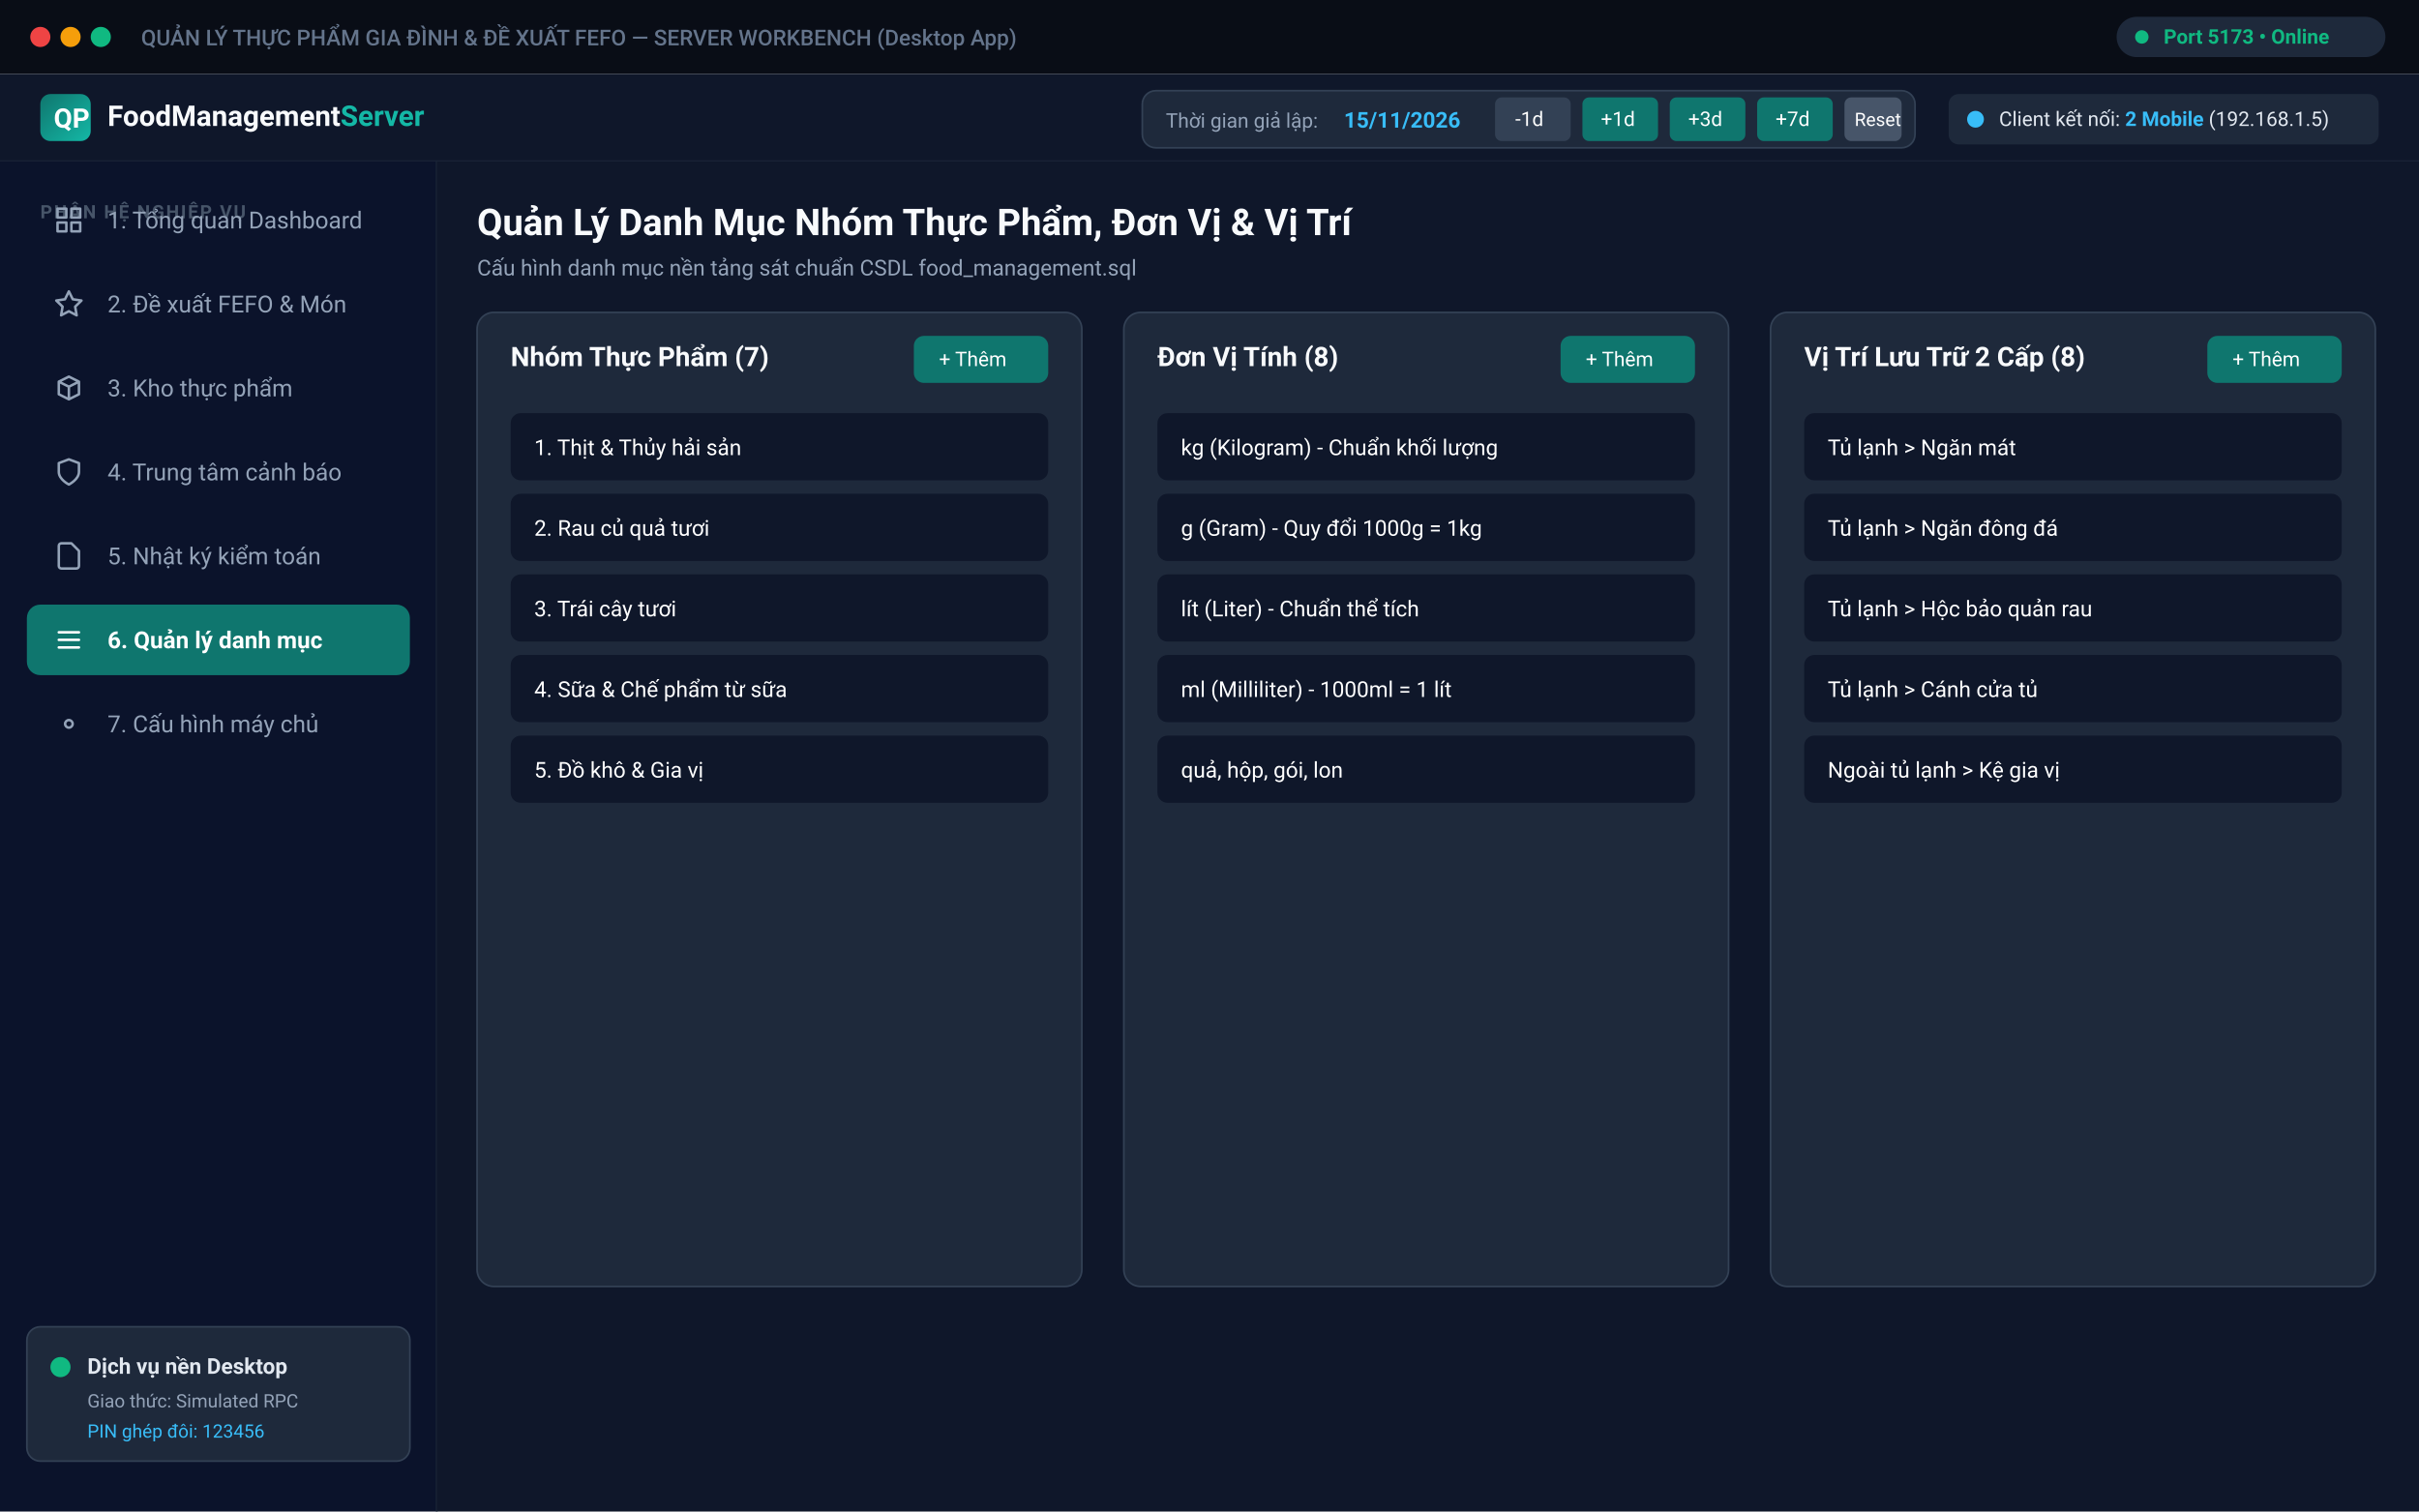
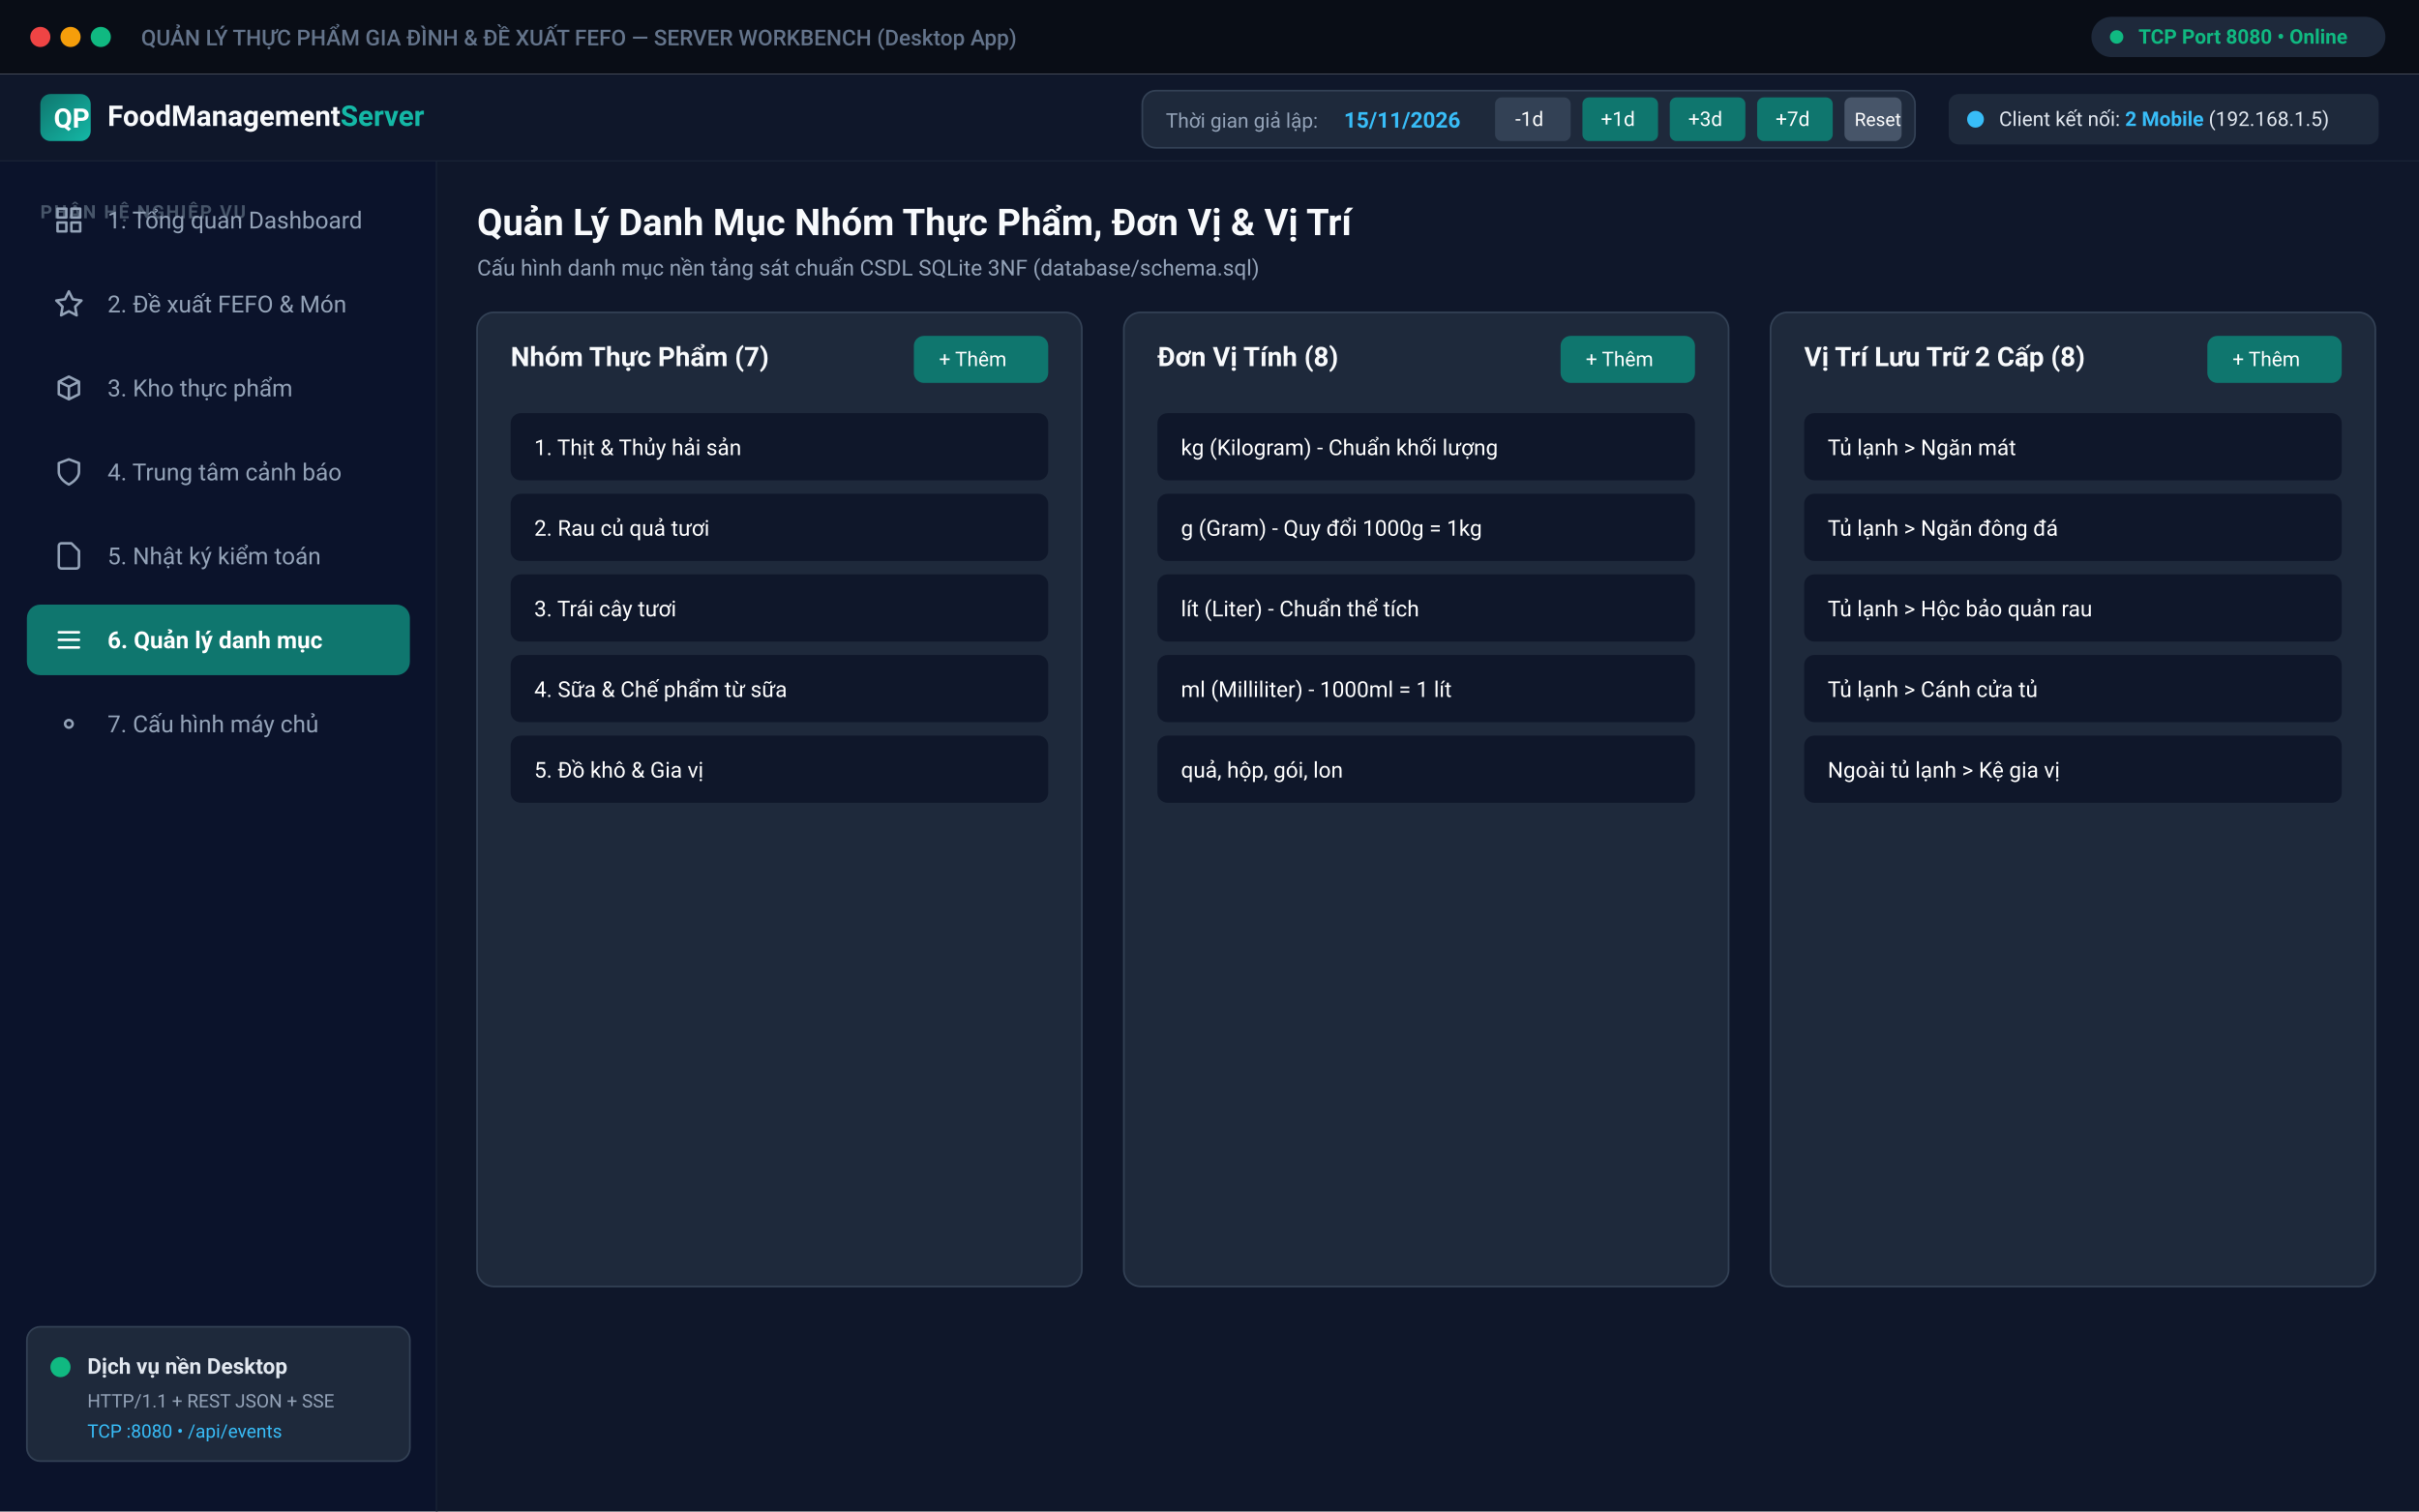
<svg xmlns="http://www.w3.org/2000/svg" viewBox="0 0 1440 900" width="1440" height="900" style="background:#0F172A;font-family:'Segoe UI',Roboto,Helvetica,Arial,sans-serif;">
  <defs>
    <filter id="shadow" x="-5%" y="-5%" width="110%" height="110%">
      <feDropShadow dx="0" dy="4" stdDeviation="6" flood-color="#000" flood-opacity="0.25" />
    </filter>
    <linearGradient id="primaryGrad" x1="0%" y1="0%" x2="100%" y2="100%">
      <stop offset="0%" stop-color="#0F766E" />
      <stop offset="100%" stop-color="#14B8A6" />
    </linearGradient>
    <linearGradient id="accentGrad" x1="0%" y1="0%" x2="100%" y2="100%">
      <stop offset="0%" stop-color="#F59E0B" />
      <stop offset="100%" stop-color="#D97706" />
    </linearGradient>
  </defs>
  <rect x="0" y="0" width="1440" height="44" fill="#090D16" />
  <circle cx="24" cy="22" r="6" fill="#EF4444" />
  <circle cx="42" cy="22" r="6" fill="#F59E0B" />
  <circle cx="60" cy="22" r="6" fill="#10B981" />
  <text x="84" y="27" fill="#64748B" font-size="13" font-weight="500">QUẢN LÝ THỰC PHẨM GIA ĐÌNH &amp; ĐỀ XUẤT FEFO — SERVER WORKBENCH (Desktop App)</text>
-   <rect x="1260" y="10" width="160" height="24" rx="12" fill="#1E293B" />
-   <circle cx="1275" cy="22" r="4" fill="#10B981" />
-   <text x="1288" y="26" fill="#10B981" font-size="12" font-weight="600">Port 5173 • Online</text>
+   <rect x="1245" y="10" width="175" height="24" rx="12" fill="#1E293B" />
+   <circle cx="1260" cy="22" r="4" fill="#10B981" />
+   <text x="1273" y="26" fill="#10B981" font-size="12" font-weight="600">TCP Port 8080 • Online</text>
  <rect x="0" y="44" width="1440" height="52" fill="#0F172A" />
  <line x1="0" y1="96" x2="1440" y2="96" stroke="#1E293B" stroke-width="1" />
  <rect x="24" y="56" width="30" height="28" rx="6" fill="url(#primaryGrad)" />
  <text x="32" y="76" fill="#FFF" font-size="16" font-weight="700">QP</text>
  <text x="64" y="75" fill="#F8FAFC" font-size="17" font-weight="700">FoodManagement<tspan fill="#14B8A6">Server</tspan>
  </text>
  <g id="Time_Simulator_Bar" transform="translate(680, 54)">
    <rect x="0" y="0" width="460" height="34" rx="8" fill="#1E293B" stroke="#334155" stroke-width="1" />
    <text x="14" y="22" fill="#94A3B8" font-size="12">Thời gian giả lập:</text>
    <text x="120" y="22" fill="#38BDF8" font-size="13" font-weight="700">15/11/2026</text>
    <rect x="210" y="4" width="45" height="26" rx="4" fill="#334155" />
    <text x="222" y="21" fill="#FFF" font-size="12">-1d</text>
    <rect x="262" y="4" width="45" height="26" rx="4" fill="#0F766E" />
    <text x="273" y="21" fill="#FFF" font-size="12">+1d</text>
    <rect x="314" y="4" width="45" height="26" rx="4" fill="#0F766E" />
    <text x="325" y="21" fill="#FFF" font-size="12">+3d</text>
    <rect x="366" y="4" width="45" height="26" rx="4" fill="#0F766E" />
    <text x="377" y="21" fill="#FFF" font-size="12">+7d</text>
    <rect x="418" y="4" width="34" height="26" rx="4" fill="#475569" />
    <text x="424" y="21" fill="#FFF" font-size="11">Reset</text>
  </g>
  <rect x="1160" y="56" width="256" height="30" rx="6" fill="#1E293B" />
  <circle cx="1176" cy="71" r="5" fill="#38BDF8" />
  <text x="1190" y="75" fill="#E2E8F0" font-size="12">Client kết nối: <tspan fill="#38BDF8" font-weight="700">2 Mobile</tspan> (192.168.1.5)</text>
  <rect x="0" y="96" width="260" height="804" fill="#0B132B" />
  <line x1="260" y1="96" x2="260" y2="900" stroke="#1E293B" stroke-width="1" />
  <text x="24" y="130" fill="#475569" font-size="11" font-weight="700" letter-spacing="1">PHÂN HỆ NGHIỆP VỤ</text>
  <g id="Nav_DSK-01" cursor="pointer">
    <rect x="16" y="110" width="228" height="42" rx="8" fill="transparent" />
    <path d="M3 3h7v7H3zm11 0h7v7h-7zM3 14h7v7H3zm11 0h7v7h-7z" fill="none" stroke="#94A3B8" stroke-width="2" stroke-linecap="round" stroke-linejoin="round" transform="translate(32, 122) scale(0.75)" />
    <text x="64" y="136" fill="#94A3B8" font-size="14" font-weight="400">1. Tổng quan Dashboard</text>
  </g>
  <g id="Nav_DSK-02" cursor="pointer">
    <rect x="16" y="160" width="228" height="42" rx="8" fill="transparent" />
    <path d="M12 2l3.09 6.26L22 9.27l-5 4.87 1.18 6.88L12 17.77l-6.18 3.25L7 14.14 2 9.27l6.91-1.01L12 2z" fill="none" stroke="#94A3B8" stroke-width="2" stroke-linecap="round" stroke-linejoin="round" transform="translate(32, 172) scale(0.75)" />
    <text x="64" y="186" fill="#94A3B8" font-size="14" font-weight="400">2. Đề xuất FEFO &amp; Món</text>
  </g>
  <g id="Nav_DSK-03" cursor="pointer">
    <rect x="16" y="210" width="228" height="42" rx="8" fill="transparent" />
    <path d="M20 7l-8-4-8 4m16 0l-8 4m8-4v10l-8 4m0-10L4 7m8 4v10M4 7v10l8 4" fill="none" stroke="#94A3B8" stroke-width="2" stroke-linecap="round" stroke-linejoin="round" transform="translate(32, 222) scale(0.75)" />
    <text x="64" y="236" fill="#94A3B8" font-size="14" font-weight="400">3. Kho thực phẩm</text>
  </g>
  <g id="Nav_DSK-04" cursor="pointer">
    <rect x="16" y="260" width="228" height="42" rx="8" fill="transparent" />
    <path d="M12 22s8-4 8-10V5l-8-3-8 3v7c0 6 8 10 8 10z" fill="none" stroke="#94A3B8" stroke-width="2" stroke-linecap="round" stroke-linejoin="round" transform="translate(32, 272) scale(0.75)" />
    <text x="64" y="286" fill="#94A3B8" font-size="14" font-weight="400">4. Trung tâm cảnh báo</text>
  </g>
  <g id="Nav_DSK-05" cursor="pointer">
    <rect x="16" y="310" width="228" height="42" rx="8" fill="transparent" />
    <path d="M14 2H6a2 2 0 0 0-2 2v16a2 2 0 0 0 2 2h12a2 2 0 0 0 2-2V8z" fill="none" stroke="#94A3B8" stroke-width="2" stroke-linecap="round" stroke-linejoin="round" transform="translate(32, 322) scale(0.75)" />
    <text x="64" y="336" fill="#94A3B8" font-size="14" font-weight="400">5. Nhật ký kiểm toán</text>
  </g>
  <g id="Nav_DSK-06" cursor="pointer">
    <rect x="16" y="360" width="228" height="42" rx="8" fill="#0F766E" />
    <path d="M4 6h16M4 12h16M4 18h16" fill="none" stroke="#FFFFFF" stroke-width="2" stroke-linecap="round" stroke-linejoin="round" transform="translate(32, 372) scale(0.75)" />
    <text x="64" y="386" fill="#FFFFFF" font-size="14" font-weight="600">6. Quản lý danh mục</text>
  </g>
  <g id="Nav_DSK-07" cursor="pointer">
    <rect x="16" y="410" width="228" height="42" rx="8" fill="transparent" />
    <path d="M12 15a3 3 0 1 0 0-6 3 3 0 0 0 0 6z" fill="none" stroke="#94A3B8" stroke-width="2" stroke-linecap="round" stroke-linejoin="round" transform="translate(32, 422) scale(0.75)" />
    <text x="64" y="436" fill="#94A3B8" font-size="14" font-weight="400">7. Cấu hình máy chủ</text>
  </g>
  <g transform="translate(16, 790)">
    <rect x="0" y="0" width="228" height="80" rx="8" fill="#1E293B" stroke="#334155" stroke-width="1" />
    <circle cx="20" cy="24" r="6" fill="#10B981" />
    <text x="36" y="28" fill="#E2E8F0" font-size="13" font-weight="600">Dịch vụ nền Desktop</text>
-     <text x="36" y="48" fill="#94A3B8" font-size="11">Giao thức: Simulated RPC</text>
-     <text x="36" y="66" fill="#38BDF8" font-size="11">PIN ghép đôi: 123456</text>
+     <text x="36" y="48" fill="#94A3B8" font-size="11">HTTP/1.1 + REST JSON + SSE</text>
+     <text x="36" y="66" fill="#38BDF8" font-size="11">TCP :8080 • /api/events</text>
  </g>
  <rect x="260" y="96" width="1180" height="804" fill="#0F172A" />
  <g id="Content_DSK-06" transform="translate(284, 116)">
    <text x="0" y="24" fill="#F8FAFC" font-size="22" font-weight="700">Quản Lý Danh Mục Nhóm Thực Phẩm, Đơn Vị &amp; Vị Trí</text>
-     <text x="0" y="48" fill="#94A3B8" font-size="13">Cấu hình danh mục nền tảng sát chuẩn CSDL food_management.sql</text>
+     <text x="0" y="48" fill="#94A3B8" font-size="13">Cấu hình danh mục nền tảng sát chuẩn CSDL SQLite 3NF (database/schema.sql)</text>
    <g transform="translate(0, 70)">
      <rect x="0" y="0" width="360" height="580" rx="10" fill="#1E293B" stroke="#334155" stroke-width="1" />
      <text x="20" y="32" fill="#F8FAFC" font-size="16" font-weight="700">Nhóm Thực Phẩm (7)</text>
      <rect x="260" y="14" width="80" height="28" rx="6" fill="#0F766E" />
      <text x="275" y="32" fill="#FFF" font-size="12">+ Thêm</text>
      <g transform="translate(20, 60)">
        <rect x="0" y="0" width="320" height="40" rx="6" fill="#0F172A" />
        <text x="14" y="25" fill="#FFF" font-size="13">1. Thịt &amp; Thủy hải sản</text>
        <rect x="0" y="48" width="320" height="40" rx="6" fill="#0F172A" />
        <text x="14" y="73" fill="#FFF" font-size="13">2. Rau củ quả tươi</text>
        <rect x="0" y="96" width="320" height="40" rx="6" fill="#0F172A" />
        <text x="14" y="121" fill="#FFF" font-size="13">3. Trái cây tươi</text>
        <rect x="0" y="144" width="320" height="40" rx="6" fill="#0F172A" />
        <text x="14" y="169" fill="#FFF" font-size="13">4. Sữa &amp; Chế phẩm từ sữa</text>
        <rect x="0" y="192" width="320" height="40" rx="6" fill="#0F172A" />
        <text x="14" y="217" fill="#FFF" font-size="13">5. Đồ khô &amp; Gia vị</text>
      </g>
      <g transform="translate(385, 0)">
        <rect x="0" y="0" width="360" height="580" rx="10" fill="#1E293B" stroke="#334155" stroke-width="1" />
        <text x="20" y="32" fill="#F8FAFC" font-size="16" font-weight="700">Đơn Vị Tính (8)</text>
        <rect x="260" y="14" width="80" height="28" rx="6" fill="#0F766E" />
        <text x="275" y="32" fill="#FFF" font-size="12">+ Thêm</text>
        <g transform="translate(20, 60)">
          <rect x="0" y="0" width="320" height="40" rx="6" fill="#0F172A" />
          <text x="14" y="25" fill="#FFF" font-size="13">kg (Kilogram) - Chuẩn khối lượng</text>
          <rect x="0" y="48" width="320" height="40" rx="6" fill="#0F172A" />
          <text x="14" y="73" fill="#FFF" font-size="13">g (Gram) - Quy đổi 1000g = 1kg</text>
          <rect x="0" y="96" width="320" height="40" rx="6" fill="#0F172A" />
          <text x="14" y="121" fill="#FFF" font-size="13">lít (Liter) - Chuẩn thể tích</text>
          <rect x="0" y="144" width="320" height="40" rx="6" fill="#0F172A" />
          <text x="14" y="169" fill="#FFF" font-size="13">ml (Milliliter) - 1000ml = 1 lít</text>
          <rect x="0" y="192" width="320" height="40" rx="6" fill="#0F172A" />
          <text x="14" y="217" fill="#FFF" font-size="13">quả, hộp, gói, lon</text>
        </g>
      </g>
      <g transform="translate(770, 0)">
        <rect x="0" y="0" width="360" height="580" rx="10" fill="#1E293B" stroke="#334155" stroke-width="1" />
        <text x="20" y="32" fill="#F8FAFC" font-size="16" font-weight="700">Vị Trí Lưu Trữ 2 Cấp (8)</text>
        <rect x="260" y="14" width="80" height="28" rx="6" fill="#0F766E" />
        <text x="275" y="32" fill="#FFF" font-size="12">+ Thêm</text>
        <g transform="translate(20, 60)">
          <rect x="0" y="0" width="320" height="40" rx="6" fill="#0F172A" />
          <text x="14" y="25" fill="#FFF" font-size="13">Tủ lạnh &gt; Ngăn mát</text>
          <rect x="0" y="48" width="320" height="40" rx="6" fill="#0F172A" />
          <text x="14" y="73" fill="#FFF" font-size="13">Tủ lạnh &gt; Ngăn đông đá</text>
          <rect x="0" y="96" width="320" height="40" rx="6" fill="#0F172A" />
          <text x="14" y="121" fill="#FFF" font-size="13">Tủ lạnh &gt; Hộc bảo quản rau</text>
          <rect x="0" y="144" width="320" height="40" rx="6" fill="#0F172A" />
          <text x="14" y="169" fill="#FFF" font-size="13">Tủ lạnh &gt; Cánh cửa tủ</text>
          <rect x="0" y="192" width="320" height="40" rx="6" fill="#0F172A" />
          <text x="14" y="217" fill="#FFF" font-size="13">Ngoài tủ lạnh &gt; Kệ gia vị</text>
        </g>
      </g>
    </g>
  </g>
</svg>
